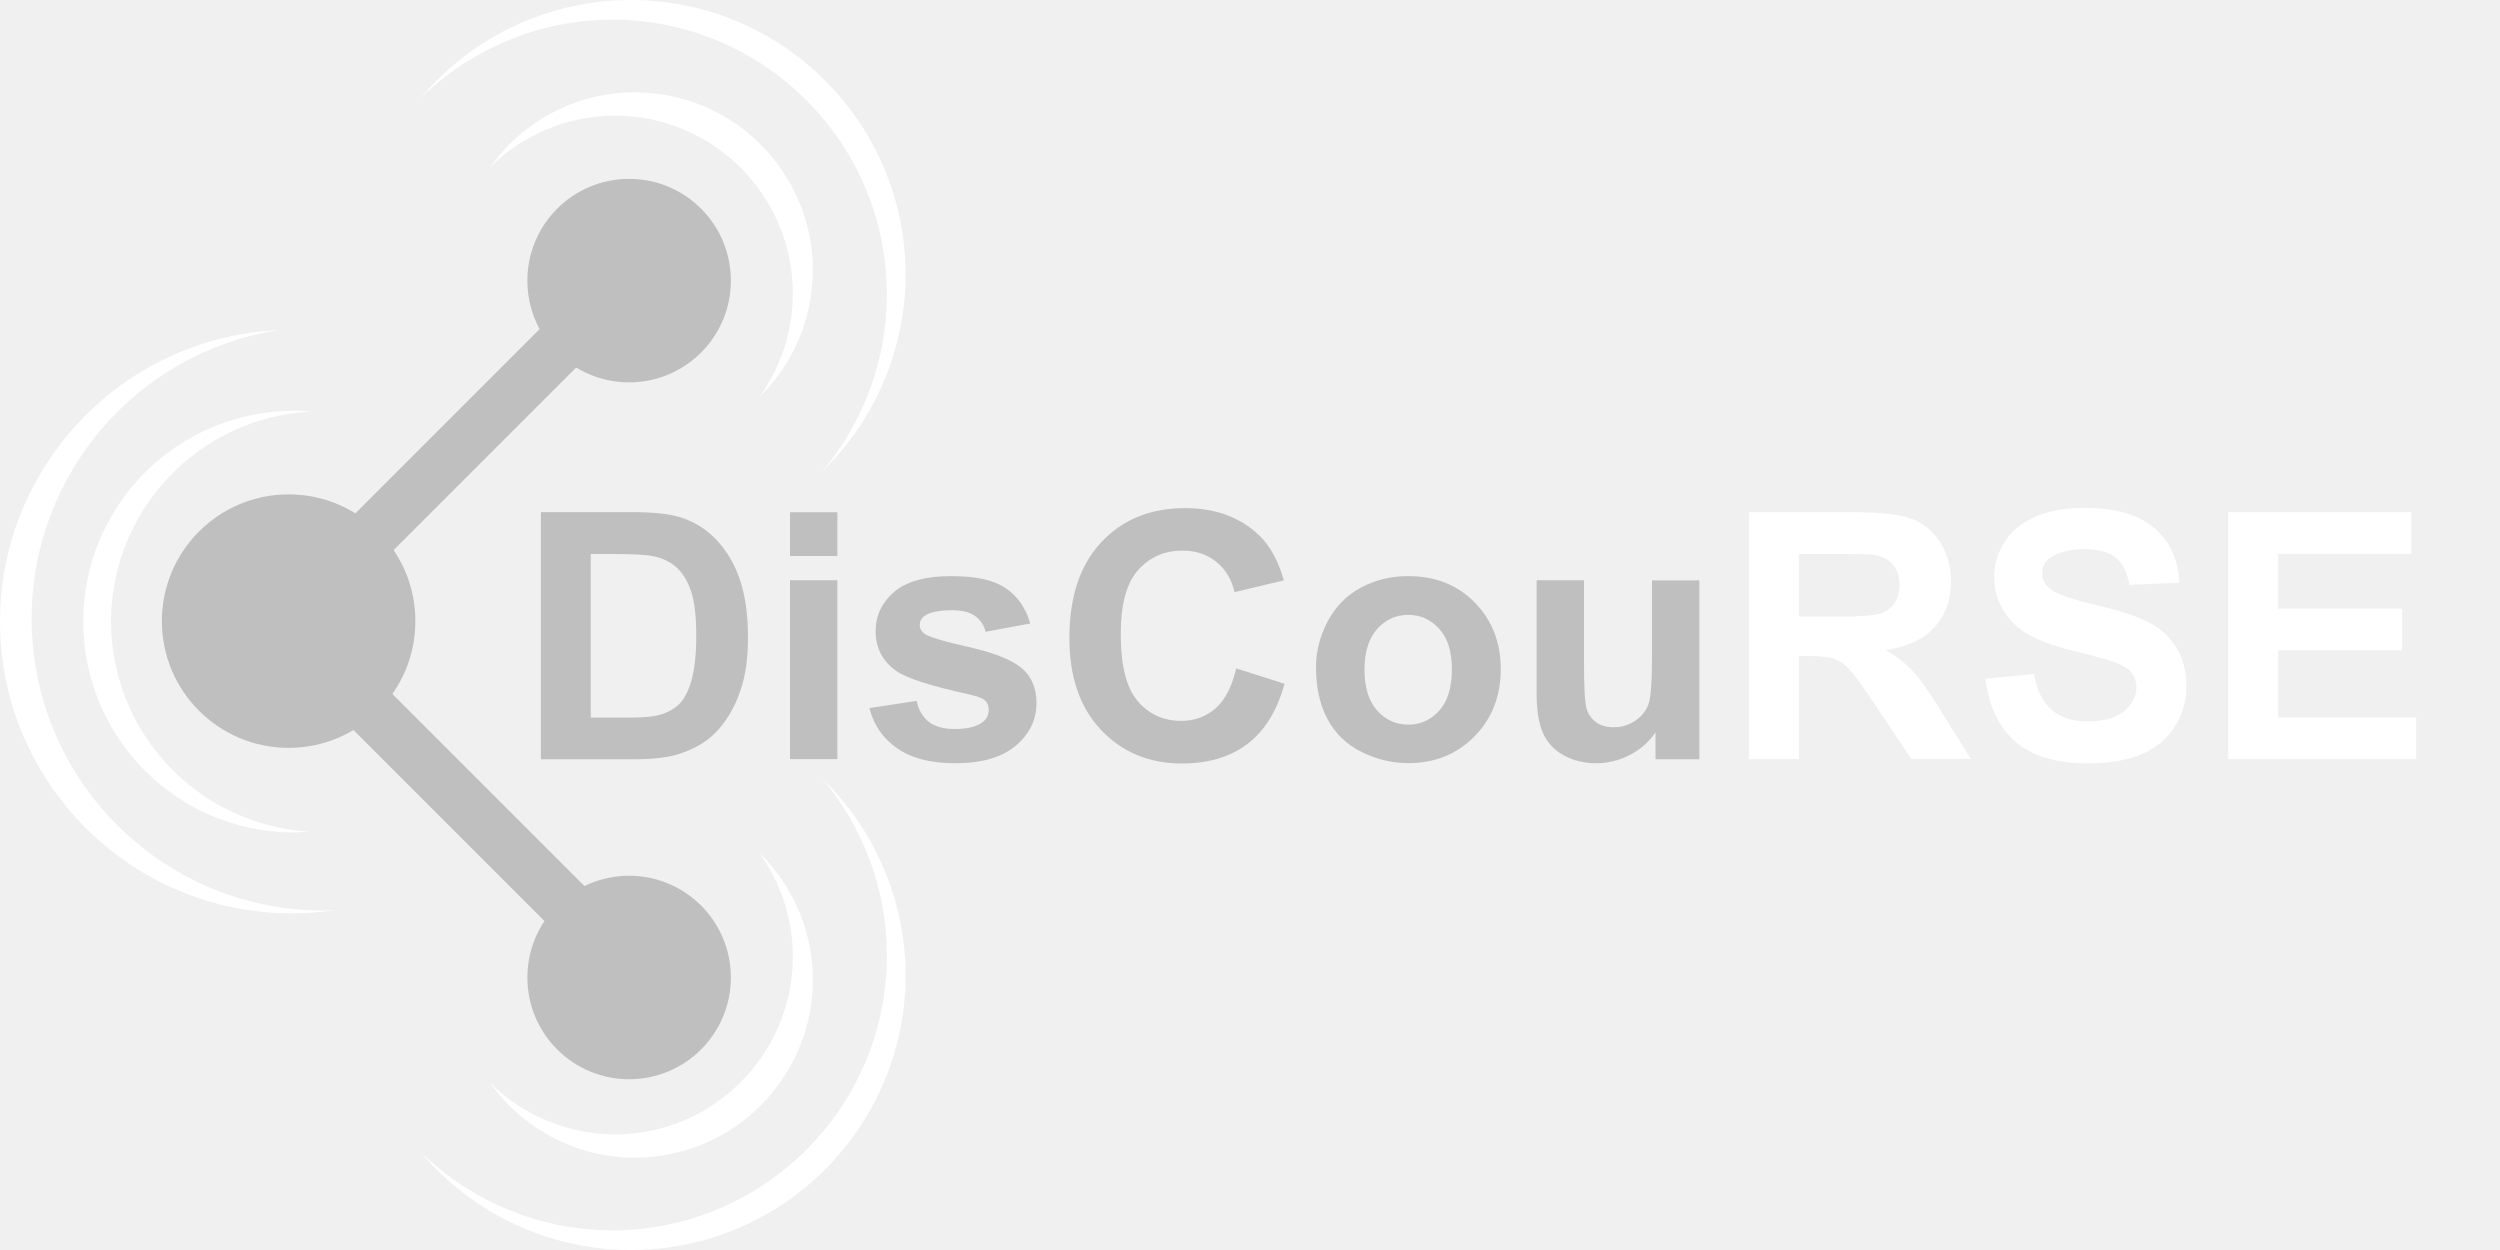
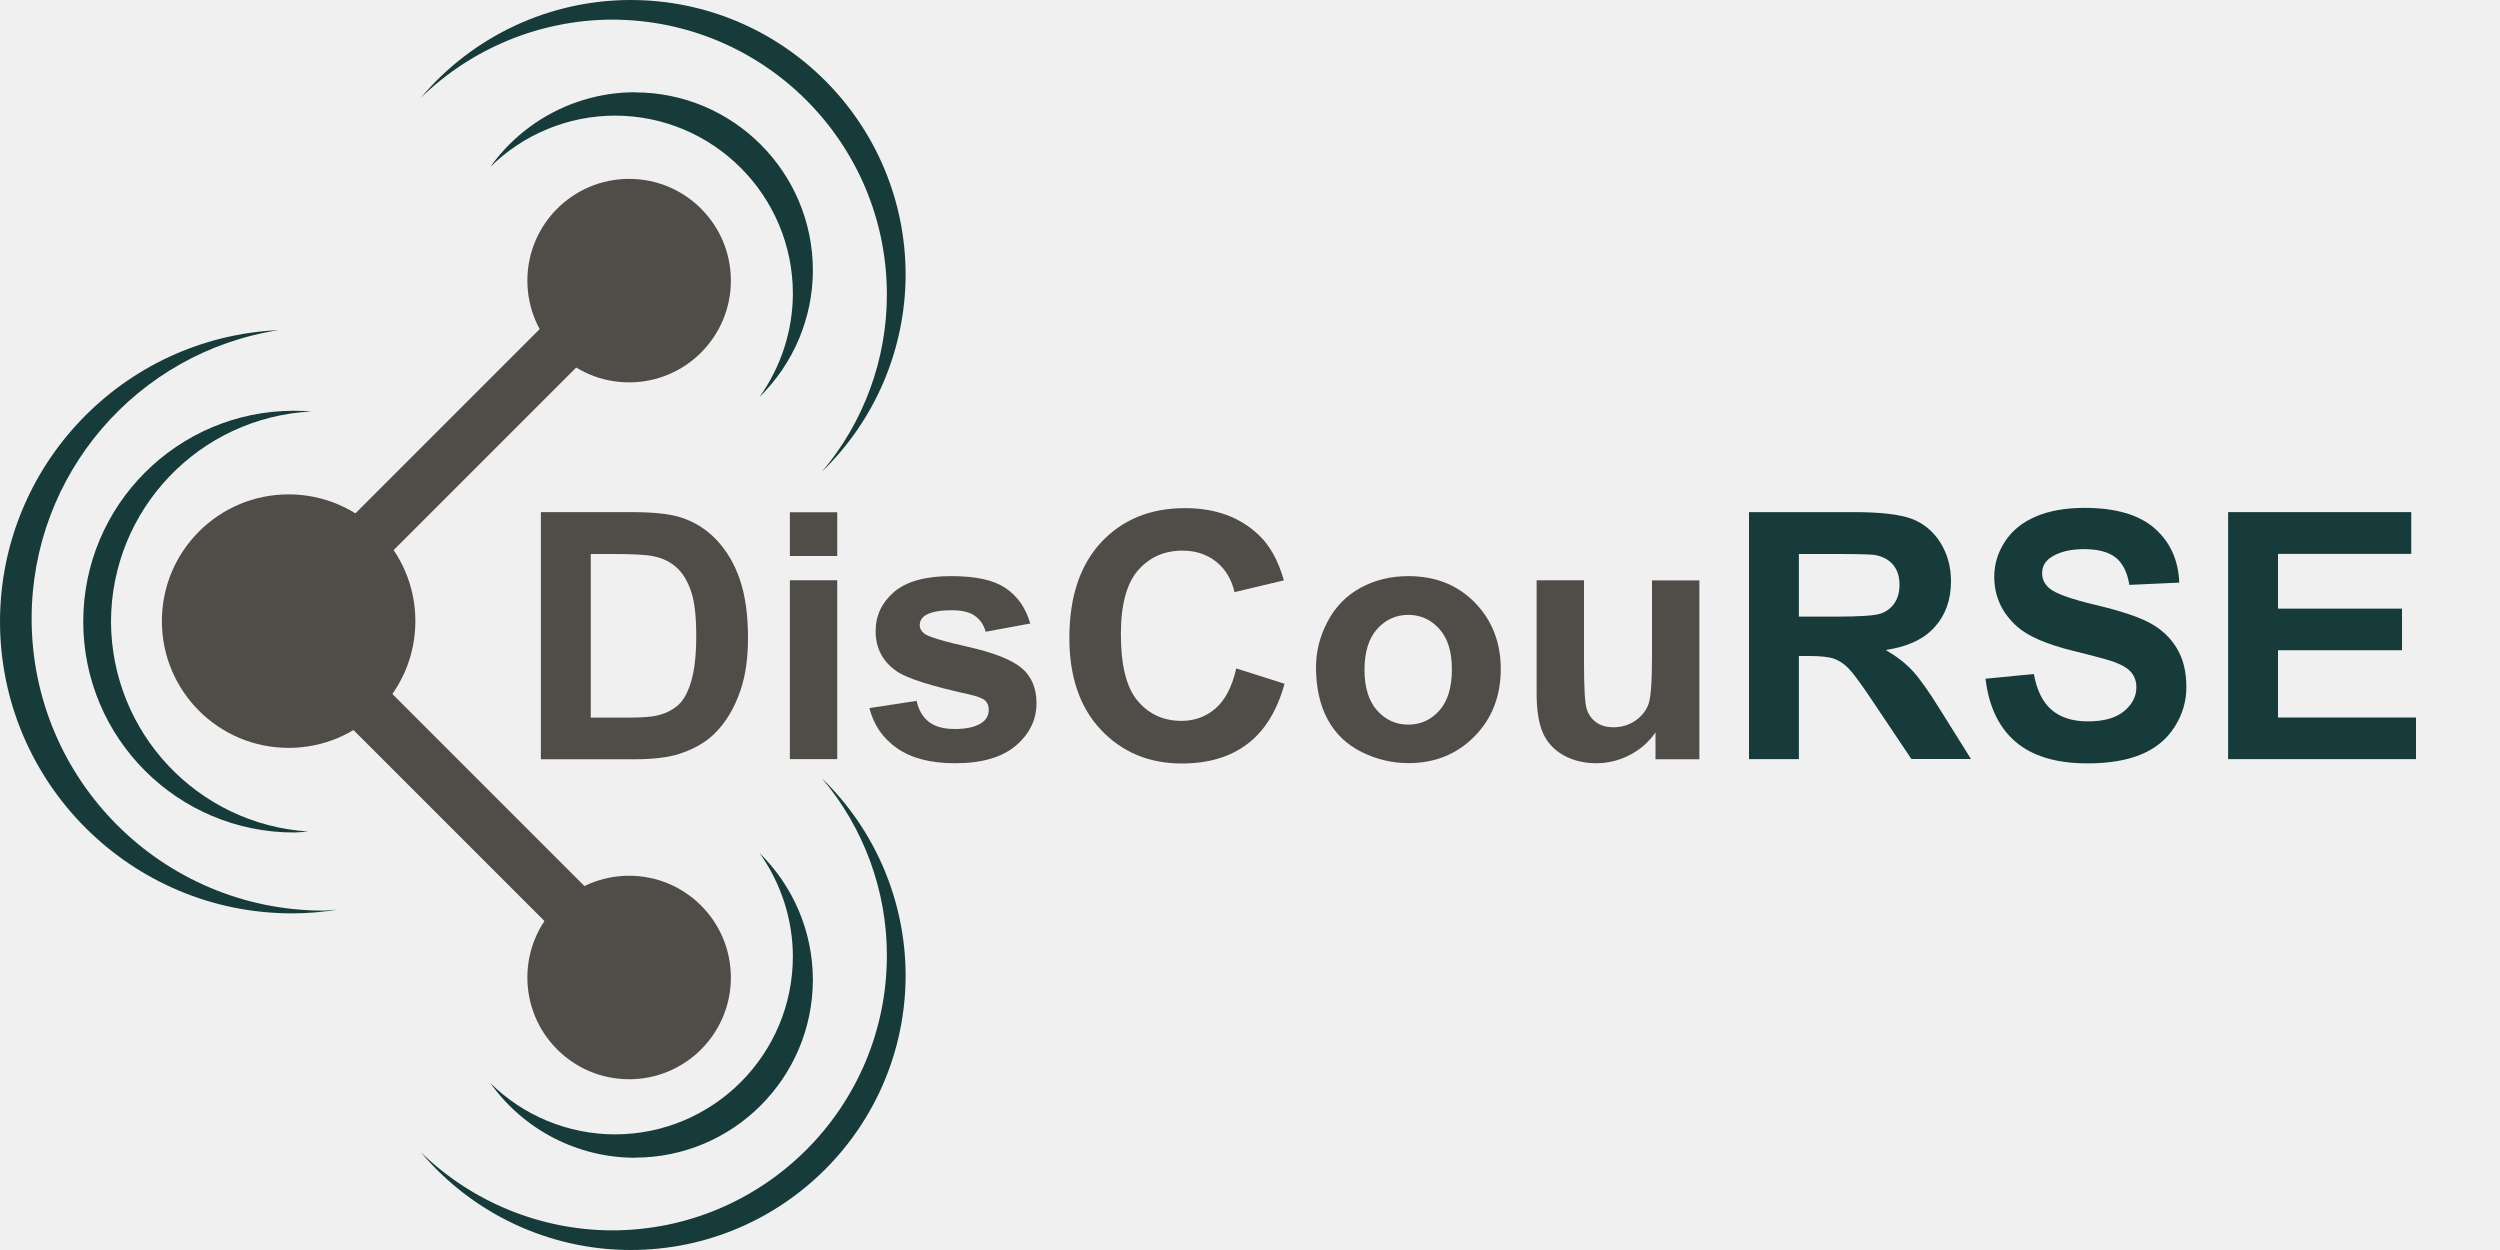
<svg xmlns="http://www.w3.org/2000/svg" id="c" viewBox="0 0 200 100">
  <g id="d">
    <g id="e" style="isolation:isolate;">
      <g style="isolation:isolate;">
-         <path d="M43.27,40.97h7.29c1.64,0,2.9.13,3.76.38,1.16.34,2.15.95,2.98,1.82.83.87,1.46,1.94,1.89,3.2.43,1.26.65,2.82.65,4.67,0,1.63-.2,3.03-.61,4.21-.49,1.44-1.2,2.6-2.12,3.49-.69.67-1.63,1.2-2.8,1.58-.88.28-2.06.42-3.53.42h-7.51v-19.76ZM47.26,44.32v13.09h2.98c1.11,0,1.92-.06,2.41-.19.65-.16,1.18-.44,1.61-.82.43-.39.78-1.02,1.04-1.91s.4-2.09.4-3.62-.13-2.7-.4-3.52-.65-1.46-1.13-1.91c-.49-.46-1.1-.77-1.85-.93-.56-.13-1.65-.19-3.28-.19h-1.79Z" style="fill:#bfbfbf;" />
-         <path d="M63.2,44.48v-3.5h3.79v3.5h-3.79ZM63.2,60.73v-14.31h3.79v14.31h-3.79Z" style="fill:#bfbfbf;" />
-         <path d="M69.53,56.65l3.8-.58c.16.74.49,1.3.98,1.68.49.38,1.19.57,2.08.57.98,0,1.72-.18,2.21-.54.33-.25.5-.59.5-1.01,0-.29-.09-.53-.27-.71-.19-.18-.61-.35-1.27-.5-3.06-.67-4.99-1.29-5.81-1.85-1.13-.77-1.7-1.85-1.7-3.22,0-1.24.49-2.28,1.47-3.13.98-.84,2.5-1.27,4.56-1.27s3.41.32,4.37.96c.95.64,1.61,1.58,1.97,2.83l-3.57.66c-.15-.56-.44-.98-.87-1.28-.43-.3-1.04-.44-1.83-.44-1,0-1.71.14-2.14.42-.29.2-.43.45-.43.77,0,.27.13.5.38.69.34.25,1.52.61,3.54,1.06,2.02.46,3.43,1.02,4.23,1.68.79.67,1.19,1.61,1.19,2.82,0,1.31-.55,2.44-1.64,3.38-1.1.94-2.72,1.42-4.87,1.42-1.95,0-3.49-.4-4.63-1.19-1.14-.79-1.88-1.86-2.23-3.22Z" style="fill:#bfbfbf;" />
-         <path d="M98.89,53.47l3.87,1.23c-.59,2.16-1.58,3.76-2.96,4.81-1.38,1.05-3.13,1.57-5.25,1.57-2.62,0-4.78-.9-6.47-2.69-1.69-1.79-2.53-4.24-2.53-7.35,0-3.29.85-5.84,2.55-7.66,1.7-1.82,3.93-2.73,6.7-2.73,2.42,0,4.38.71,5.89,2.14.9.84,1.57,2.06,2.02,3.64l-3.95.94c-.23-1.02-.72-1.83-1.46-2.43-.74-.59-1.64-.89-2.7-.89-1.46,0-2.65.53-3.57,1.58s-1.37,2.75-1.37,5.11c0,2.5.45,4.28,1.35,5.34.9,1.06,2.07,1.59,3.5,1.59,1.06,0,1.97-.34,2.74-1.01.76-.67,1.31-1.73,1.64-3.18Z" style="fill:#bfbfbf;" />
-         <path d="M105.28,53.37c0-1.26.31-2.48.93-3.65.62-1.18,1.5-2.08,2.64-2.7,1.14-.62,2.41-.93,3.81-.93,2.17,0,3.94.7,5.32,2.11s2.08,3.18,2.08,5.33-.7,3.96-2.1,5.38-3.16,2.14-5.28,2.14c-1.31,0-2.56-.3-3.75-.89-1.19-.59-2.1-1.46-2.72-2.61-.62-1.15-.93-2.54-.93-4.19ZM109.16,53.58c0,1.42.34,2.51,1.01,3.26s1.5,1.13,2.49,1.13,1.82-.38,2.49-1.13c.67-.75,1-1.85,1-3.29s-.33-2.48-1-3.23c-.67-.75-1.5-1.13-2.49-1.13s-1.82.38-2.49,1.13-1.01,1.84-1.01,3.26Z" style="fill:#bfbfbf;" />
-         <path d="M132.44,60.73v-2.14c-.52.76-1.21,1.37-2.06,1.81-.85.44-1.75.66-2.69.66s-1.83-.21-2.59-.63-1.32-1.02-1.66-1.78c-.34-.76-.51-1.82-.51-3.17v-9.06h3.79v6.58c0,2.01.07,3.25.21,3.7.14.45.39.81.76,1.08.37.27.83.4,1.4.4.65,0,1.23-.18,1.74-.53.51-.35.86-.8,1.05-1.32.19-.53.28-1.81.28-3.86v-6.04h3.79v14.31h-3.52Z" style="fill:#bfbfbf;" />
+         <path d="M43.27,40.97h7.29c1.64,0,2.9.13,3.76.38,1.16.34,2.15.95,2.98,1.82.83.87,1.46,1.94,1.89,3.2.43,1.26.65,2.82.65,4.67,0,1.63-.2,3.03-.61,4.21-.49,1.44-1.2,2.6-2.12,3.49-.69.67-1.63,1.2-2.8,1.58-.88.28-2.06.42-3.53.42h-7.51v-19.76ZM47.26,44.32v13.09h2.98c1.11,0,1.92-.06,2.41-.19.65-.16,1.18-.44,1.61-.82.43-.39.78-1.02,1.04-1.91s.4-2.09.4-3.62-.13-2.7-.4-3.52-.65-1.46-1.13-1.91c-.49-.46-1.1-.77-1.85-.93-.56-.13-1.65-.19-3.28-.19h-1.79Z" style="fill:#504d48;" />
+         <path d="M63.19,44.48v-3.5h3.79v3.5h-3.79ZM63.19,60.73v-14.31h3.79v14.31h-3.79Z" style="fill:#504d48;" />
+         <path d="M69.53,56.65l3.8-.58c.16.74.49,1.3.98,1.68.49.38,1.19.57,2.08.57.98,0,1.72-.18,2.21-.54.33-.25.5-.59.5-1.01,0-.29-.09-.53-.27-.71-.19-.18-.61-.35-1.27-.5-3.06-.67-4.99-1.29-5.81-1.85-1.13-.77-1.7-1.85-1.7-3.22,0-1.24.49-2.28,1.47-3.13.98-.84,2.5-1.27,4.56-1.27s3.41.32,4.37.96c.95.64,1.61,1.58,1.97,2.83l-3.57.66c-.15-.56-.44-.98-.87-1.28-.43-.3-1.04-.44-1.83-.44-1,0-1.71.14-2.14.42-.29.2-.43.45-.43.77,0,.27.13.5.38.69.34.25,1.52.61,3.54,1.06,2.02.46,3.43,1.02,4.23,1.68.79.67,1.19,1.61,1.19,2.82,0,1.31-.55,2.44-1.64,3.38-1.1.94-2.72,1.42-4.87,1.42-1.95,0-3.49-.4-4.63-1.19-1.14-.79-1.88-1.86-2.23-3.22Z" style="fill:#504d48;" />
+         <path d="M98.89,53.47l3.87,1.23c-.59,2.16-1.58,3.76-2.96,4.81-1.38,1.05-3.13,1.57-5.25,1.57-2.62,0-4.78-.9-6.47-2.69-1.69-1.79-2.53-4.24-2.53-7.35,0-3.29.85-5.84,2.55-7.66,1.7-1.82,3.93-2.73,6.7-2.73,2.42,0,4.38.71,5.89,2.14.9.84,1.57,2.06,2.02,3.64l-3.95.94c-.23-1.02-.72-1.83-1.46-2.43-.74-.59-1.64-.89-2.7-.89-1.46,0-2.65.53-3.56,1.58-.91,1.05-1.37,2.75-1.37,5.11,0,2.5.45,4.28,1.35,5.34.9,1.06,2.07,1.59,3.5,1.59,1.06,0,1.97-.34,2.74-1.01.76-.67,1.31-1.73,1.64-3.18Z" style="fill:#504d48;" />
+         <path d="M105.28,53.37c0-1.26.31-2.48.93-3.65.62-1.18,1.5-2.08,2.64-2.7,1.14-.62,2.41-.93,3.81-.93,2.17,0,3.94.7,5.32,2.11s2.08,3.18,2.08,5.33-.7,3.96-2.1,5.38-3.16,2.14-5.28,2.14c-1.31,0-2.56-.3-3.75-.89-1.19-.59-2.1-1.46-2.72-2.61-.62-1.15-.93-2.54-.93-4.19ZM109.16,53.58c0,1.42.34,2.51,1.01,3.26s1.5,1.13,2.49,1.13,1.82-.38,2.49-1.13c.67-.75,1-1.85,1-3.29s-.33-2.48-1-3.23c-.67-.75-1.5-1.13-2.49-1.13s-1.82.38-2.49,1.13-1.01,1.84-1.01,3.26Z" style="fill:#504d48;" />
+         <path d="M132.44,60.73v-2.14c-.52.76-1.21,1.37-2.06,1.81-.85.44-1.75.66-2.69.66s-1.83-.21-2.59-.63-1.32-1.02-1.66-1.78c-.34-.76-.51-1.82-.51-3.17v-9.06h3.79v6.58c0,2.01.07,3.25.21,3.7.14.45.39.81.76,1.08.37.27.83.4,1.4.4.65,0,1.23-.18,1.74-.53.51-.35.86-.8,1.05-1.32.19-.53.28-1.81.28-3.86v-6.04h3.79v14.31h-3.52Z" style="fill:#504d48;" />
      </g>
      <g style="isolation:isolate;">
-         <path d="M139.92,60.73v-19.76h8.4c2.11,0,3.65.18,4.6.53s1.72.99,2.3,1.89c.57.91.86,1.95.86,3.11,0,1.48-.44,2.71-1.31,3.67-.87.97-2.17,1.57-3.91,1.83.86.5,1.58,1.06,2.14,1.66s1.32,1.67,2.27,3.21l2.41,3.85h-4.77l-2.88-4.3c-1.02-1.54-1.72-2.5-2.1-2.9-.38-.4-.78-.67-1.2-.82-.42-.15-1.09-.22-2.01-.22h-.81v8.25h-3.99ZM143.91,49.33h2.95c1.91,0,3.11-.08,3.58-.24.48-.16.85-.44,1.12-.84.27-.4.4-.89.4-1.48,0-.67-.18-1.2-.53-1.61-.36-.41-.86-.67-1.5-.77-.32-.04-1.29-.07-2.91-.07h-3.11v5.01Z" style="fill:#fff;" />
-         <path d="M158.83,54.3l3.88-.38c.23,1.3.71,2.26,1.42,2.87.71.61,1.68.92,2.89.92,1.29,0,2.25-.27,2.91-.82.65-.54.98-1.18.98-1.91,0-.47-.14-.86-.41-1.19-.27-.33-.75-.61-1.44-.86-.47-.16-1.53-.45-3.2-.86-2.14-.53-3.64-1.18-4.5-1.95-1.21-1.09-1.82-2.41-1.82-3.98,0-1.01.29-1.95.86-2.82.57-.88,1.39-1.54,2.47-2,1.07-.46,2.37-.69,3.89-.69,2.48,0,4.35.54,5.6,1.63,1.25,1.09,1.91,2.54,1.98,4.35l-3.99.18c-.17-1.02-.54-1.75-1.1-2.19s-1.4-.67-2.53-.67-2.07.24-2.72.71c-.42.31-.63.71-.63,1.23,0,.47.2.87.59,1.2.5.42,1.73.86,3.67,1.32,1.94.46,3.38.93,4.31,1.42.93.49,1.66,1.16,2.18,2.01.53.85.79,1.9.79,3.15,0,1.13-.31,2.19-.94,3.18-.63.99-1.52,1.72-2.67,2.2s-2.58.72-4.3.72c-2.5,0-4.42-.58-5.76-1.73-1.34-1.15-2.14-2.84-2.4-5.05Z" style="fill:#fff;" />
-         <path d="M178.26,60.73v-19.76h14.65v3.34h-10.66v4.38h9.92v3.33h-9.92v5.38h11.04v3.33h-15.03Z" style="fill:#fff;" />
+         <path d="M139.92,60.73v-19.76h8.4c2.11,0,3.65.18,4.6.53s1.72.99,2.3,1.89c.57.91.86,1.95.86,3.11,0,1.48-.44,2.71-1.31,3.67-.87.97-2.17,1.57-3.91,1.83.86.5,1.58,1.06,2.14,1.66s1.32,1.67,2.27,3.21l2.41,3.85h-4.77l-2.88-4.3c-1.02-1.54-1.72-2.5-2.1-2.9-.38-.4-.78-.67-1.2-.82-.42-.15-1.09-.22-2.01-.22h-.81v8.25h-3.99ZM143.91,49.33h2.95c1.91,0,3.11-.08,3.58-.24s.85-.44,1.12-.84c.27-.4.4-.89.4-1.48,0-.67-.18-1.2-.53-1.61-.36-.41-.86-.67-1.5-.77-.32-.04-1.29-.07-2.91-.07h-3.11v5.01Z" style="fill:#173b3a;" />
+         <path d="M158.83,54.3l3.88-.38c.23,1.3.71,2.26,1.42,2.87.71.61,1.68.92,2.89.92,1.29,0,2.25-.27,2.91-.82.65-.54.98-1.18.98-1.91,0-.47-.14-.86-.41-1.19-.27-.33-.75-.61-1.44-.86-.47-.16-1.53-.45-3.2-.86-2.14-.53-3.64-1.18-4.5-1.95-1.21-1.09-1.82-2.41-1.82-3.98,0-1.01.29-1.95.86-2.82.57-.88,1.39-1.54,2.47-2,1.07-.46,2.37-.69,3.89-.69,2.48,0,4.35.54,5.6,1.63,1.25,1.09,1.91,2.54,1.98,4.35l-3.99.18c-.17-1.02-.54-1.75-1.1-2.19s-1.4-.67-2.53-.67-2.07.24-2.72.71c-.42.31-.63.71-.63,1.23,0,.47.2.87.59,1.2.5.42,1.73.86,3.67,1.32,1.94.46,3.38.93,4.31,1.42.93.49,1.66,1.16,2.18,2.01.53.85.79,1.9.79,3.15,0,1.13-.31,2.19-.94,3.18-.63.99-1.52,1.72-2.67,2.2s-2.58.72-4.3.72c-2.5,0-4.42-.58-5.76-1.73-1.34-1.15-2.14-2.84-2.4-5.05Z" style="fill:#173b3a;" />
+         <path d="M178.25,60.73v-19.76h14.65v3.34h-10.66v4.38h9.92v3.33h-9.92v5.38h11.04v3.33h-15.03Z" style="fill:#173b3a;" />
      </g>
    </g>
    <g id="f">
-       <circle id="g" cx="23.09" cy="49.69" r="10.14" style="fill:#bfbfbf;" />
-       <circle id="h" cx="50.33" cy="22.45" r="8.14" style="fill:#bfbfbf;" />
-       <circle id="i" cx="50.33" cy="78.2" r="8.14" style="fill:#bfbfbf;" />
-       <rect id="j" x="34.99" y="48.75" width="4.24" height="30.98" transform="translate(-34.56 45.05) rotate(-45)" style="fill:#bfbfbf;" />
-       <rect id="k" x="21.62" y="33.27" width="30.98" height="4.24" transform="translate(-14.15 36.6) rotate(-45)" style="fill:#bfbfbf;" />
+       <circle id="g" cx="23.09" cy="49.69" r="10.14" style="fill:#504d48;" />
+       <circle id="h" cx="50.33" cy="22.45" r="8.14" style="fill:#504d48;" />
+       <circle id="i" cx="50.33" cy="78.2" r="8.14" style="fill:#504d48;" />
+       <rect id="j" x="34.99" y="48.75" width="4.24" height="30.98" transform="translate(-34.56 45.05) rotate(-45)" style="fill:#504d48;" />
+       <rect id="k" x="21.62" y="33.27" width="30.98" height="4.24" transform="translate(-14.15 36.6) rotate(-45)" style="fill:#504d48;" />
    </g>
    <g id="l">
-       <path id="m" d="M50.46,0c-6.48,0-12.63,2.87-16.8,7.83,4.09-3.99,9.58-6.24,15.29-6.26,12.15,0,22,9.85,22,22h0c0,5.18-1.84,10.2-5.19,14.16,4.26-4.13,6.67-9.8,6.69-15.73,0-12.15-9.85-22-22-22h0Z" style="fill:#fff;" />
-       <path id="n" d="M50.78,7.38c-4.59.01-8.89,2.24-11.56,5.98,2.65-2.62,6.23-4.1,9.96-4.11,7.87,0,14.25,6.38,14.25,14.25-.01,2.96-.95,5.85-2.67,8.26,2.72-2.67,4.26-6.31,4.27-10.12,0-7.87-6.38-14.25-14.24-14.25h0Z" style="fill:#fff;" />
+       <path id="m" d="M50.46,0c-6.48,0-12.63,2.87-16.8,7.83,4.09-3.99,9.58-6.24,15.29-6.26,12.15,0,22,9.85,22,22h0c0,5.18-1.84,10.2-5.19,14.16,4.26-4.13,6.67-9.8,6.69-15.73,0-12.15-9.85-22-22-22h0Z" style="fill:#173b3a;" />
+       <path id="n" d="M50.78,7.38c-4.59.01-8.89,2.24-11.56,5.98,2.65-2.62,6.23-4.1,9.96-4.11,7.87,0,14.25,6.38,14.25,14.25-.01,2.96-.95,5.85-2.67,8.26,2.72-2.67,4.26-6.31,4.27-10.12,0-7.87-6.38-14.25-14.24-14.25h0Z" style="fill:#173b3a;" />
    </g>
    <g id="o">
-       <path id="p" d="M22.28,26.41C9.83,26.99.03,37.24,0,49.7c0,12.91,10.46,23.37,23.37,23.37,1.21,0,2.43-.1,3.63-.3-.36.03-.73.06-1.1.08-12.91,0-23.37-10.46-23.37-23.37,0-11.5,8.38-21.29,19.75-23.07h0Z" style="fill:#fff;" />
-       <path id="q" d="M23.53,32.86c-9.32,0-16.87,7.55-16.87,16.87,0,9.32,7.55,16.87,16.87,16.87.37-.01.74-.04,1.11-.08-8.85-.58-15.73-7.92-15.76-16.79.02-8.97,7.06-16.36,16.03-16.81-.46-.04-.92-.06-1.38-.06h0Z" style="fill:#fff;" />
+       <path id="p" d="M22.28,26.41C9.83,26.99.03,37.24,0,49.7c0,12.91,10.46,23.37,23.37,23.37,1.21,0,2.43-.1,3.63-.3-.36.03-.73.06-1.1.08-12.91,0-23.37-10.46-23.37-23.37,0-11.5,8.38-21.29,19.75-23.07h0Z" style="fill:#173b3a;" />
+       <path id="q" d="M23.53,32.86c-9.32,0-16.87,7.55-16.87,16.87,0,9.32,7.55,16.87,16.87,16.87.37-.01.74-.04,1.11-.08-8.85-.58-15.73-7.92-15.76-16.79.02-8.97,7.06-16.36,16.03-16.81-.46-.04-.92-.06-1.38-.06h0Z" style="fill:#173b3a;" />
    </g>
    <g id="r">
-       <path id="s" d="M50.46,100c-6.48,0-12.63-2.87-16.8-7.83,4.09,3.99,9.58,6.24,15.29,6.26,12.15,0,22-9.85,22-22h0c0-5.18-1.84-10.2-5.19-14.16,4.26,4.13,6.67,9.8,6.69,15.73,0,12.15-9.85,22-22,22h0Z" style="fill:#fff;" />
-       <path id="t" d="M50.78,92.62c-4.59-.01-8.89-2.24-11.56-5.98,2.65,2.62,6.23,4.1,9.96,4.11,7.87,0,14.25-6.38,14.25-14.25-.01-2.96-.95-5.85-2.67-8.26,2.72,2.67,4.26,6.31,4.27,10.12,0,7.87-6.38,14.25-14.24,14.25h0Z" style="fill:#fff;" />
+       <path id="s" d="M50.46,100c-6.48,0-12.63-2.87-16.8-7.83,4.09,3.99,9.58,6.24,15.29,6.26,12.15,0,22-9.85,22-22h0c0-5.18-1.84-10.2-5.19-14.16,4.26,4.13,6.67,9.8,6.69,15.73,0,12.15-9.85,22-22,22h0Z" style="fill:#173b3a;" />
+       <path id="t" d="M50.78,92.62c-4.59-.01-8.89-2.24-11.56-5.98,2.65,2.62,6.23,4.1,9.96,4.11,7.87,0,14.25-6.38,14.25-14.25-.01-2.96-.95-5.85-2.67-8.26,2.72,2.67,4.26,6.31,4.27,10.12,0,7.87-6.38,14.25-14.24,14.25h0Z" style="fill:#173b3a;" />
    </g>
  </g>
</svg>
